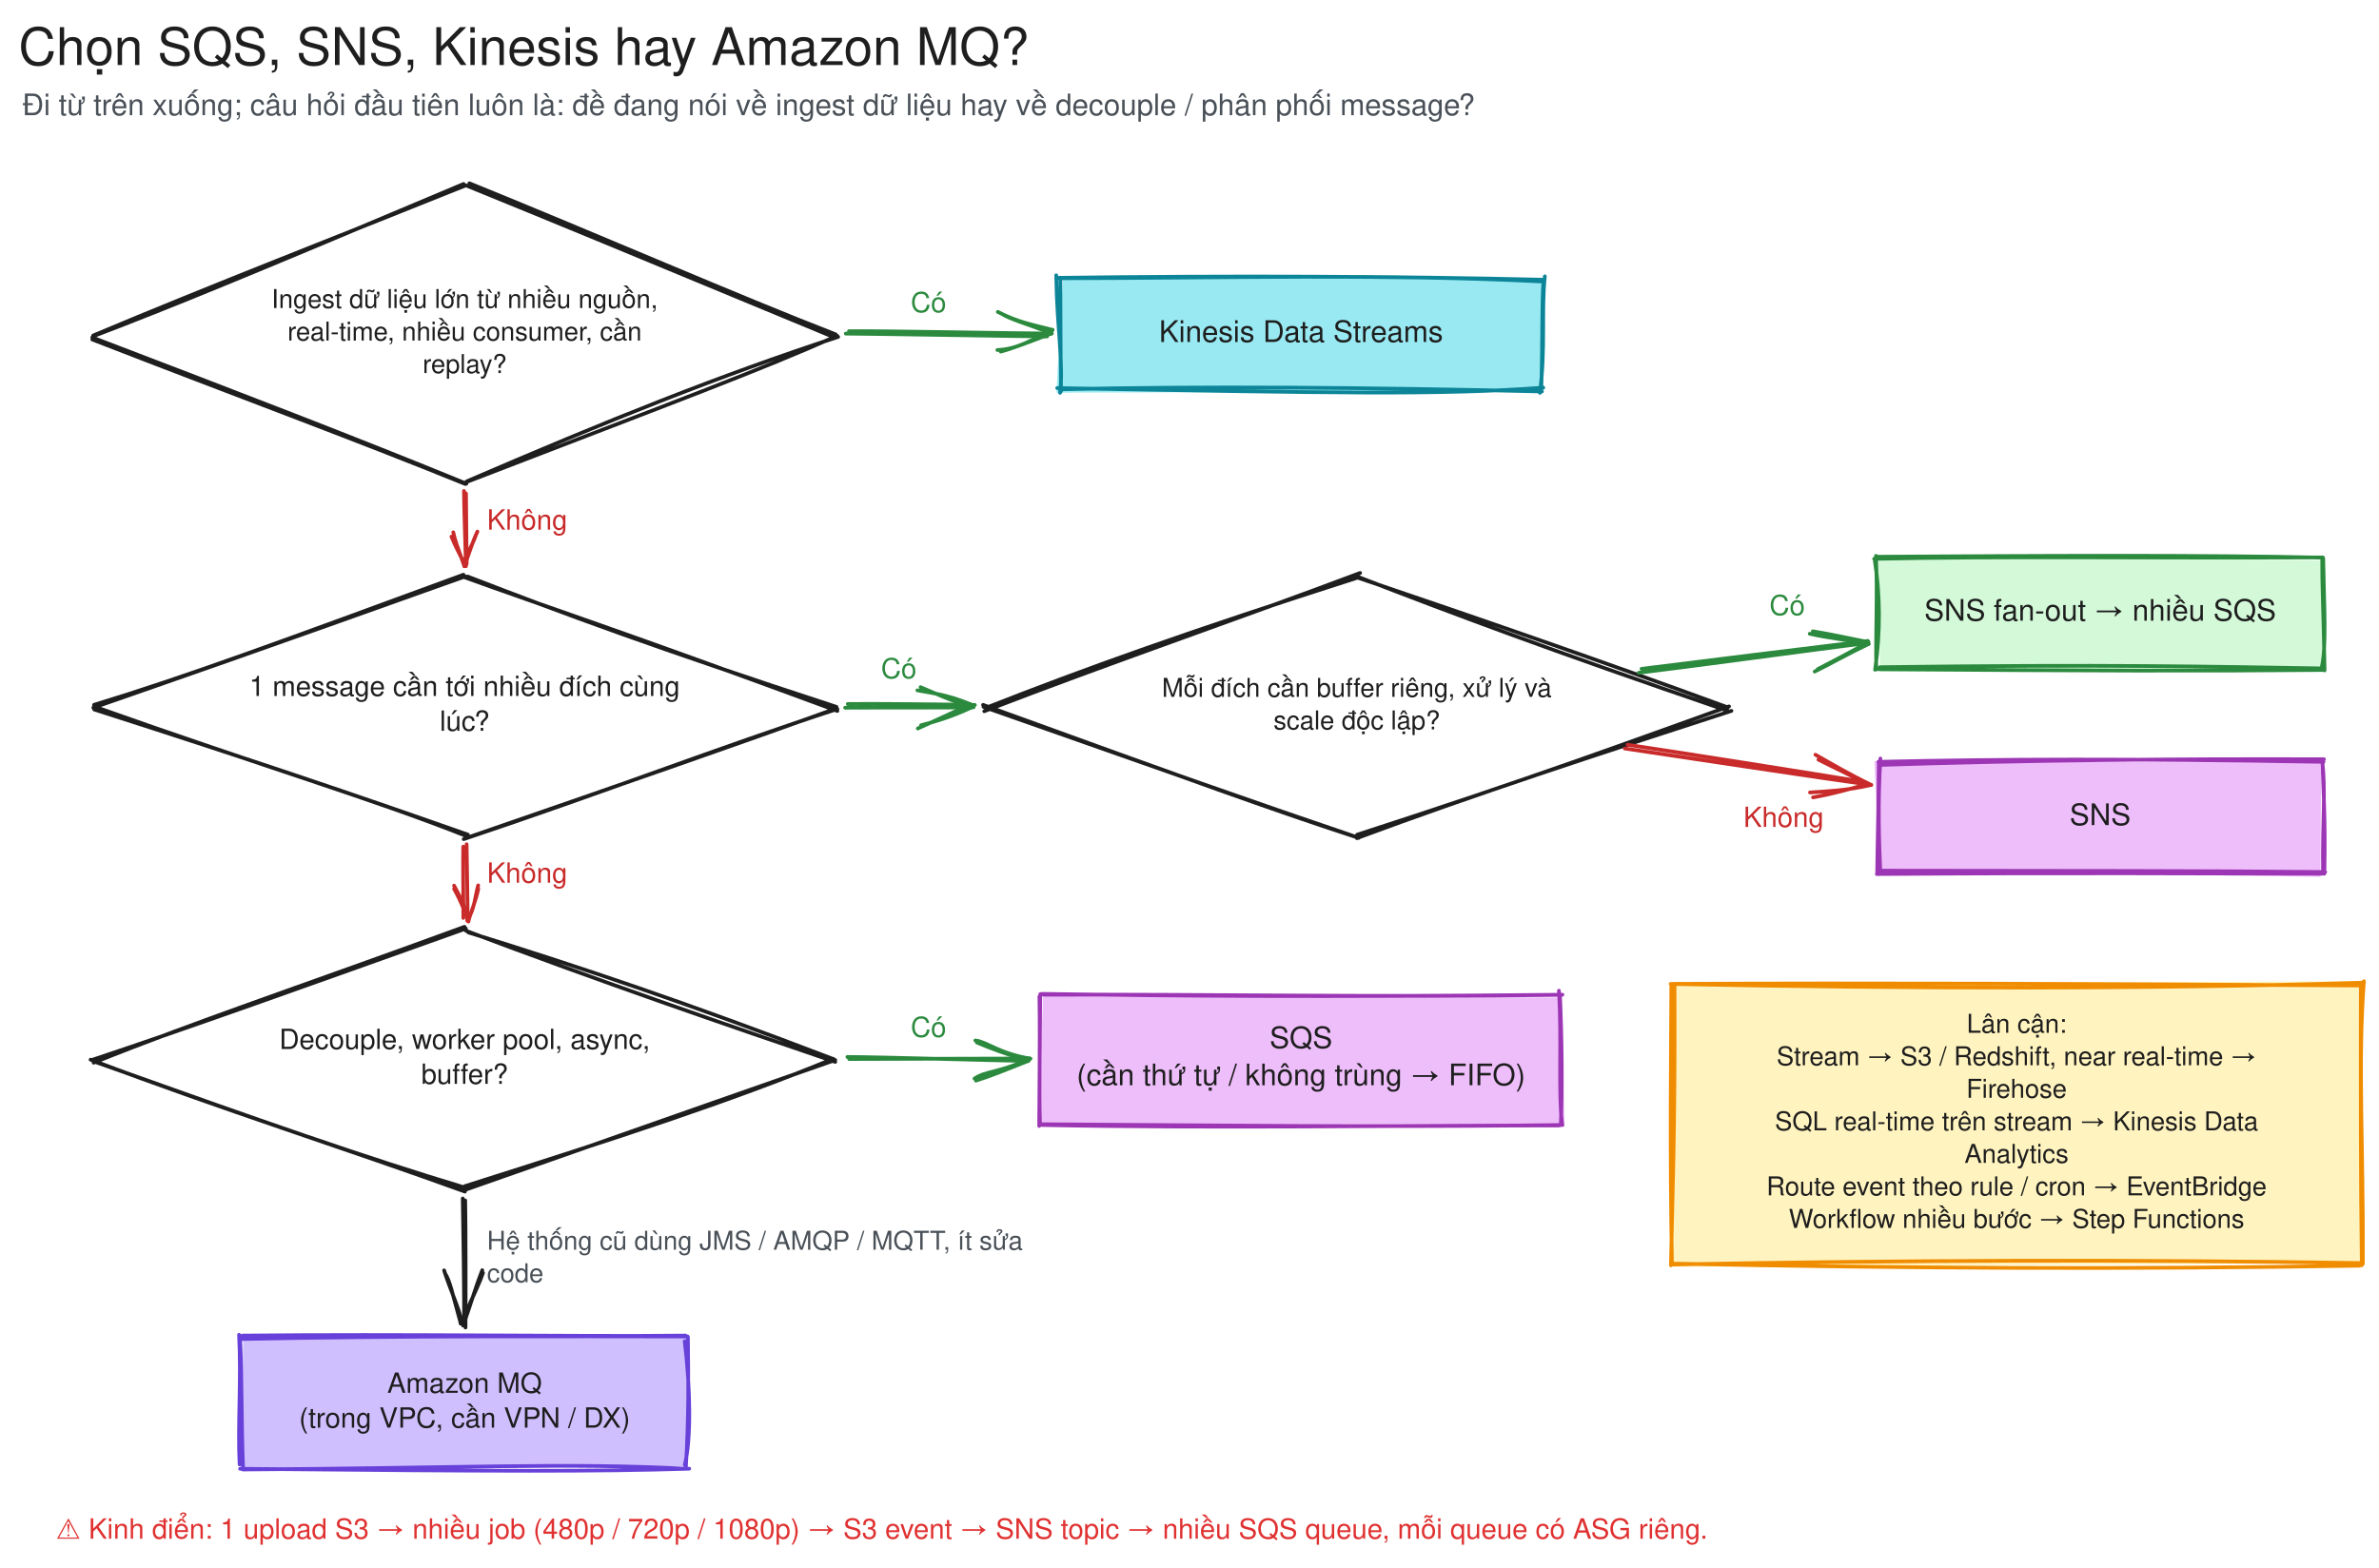
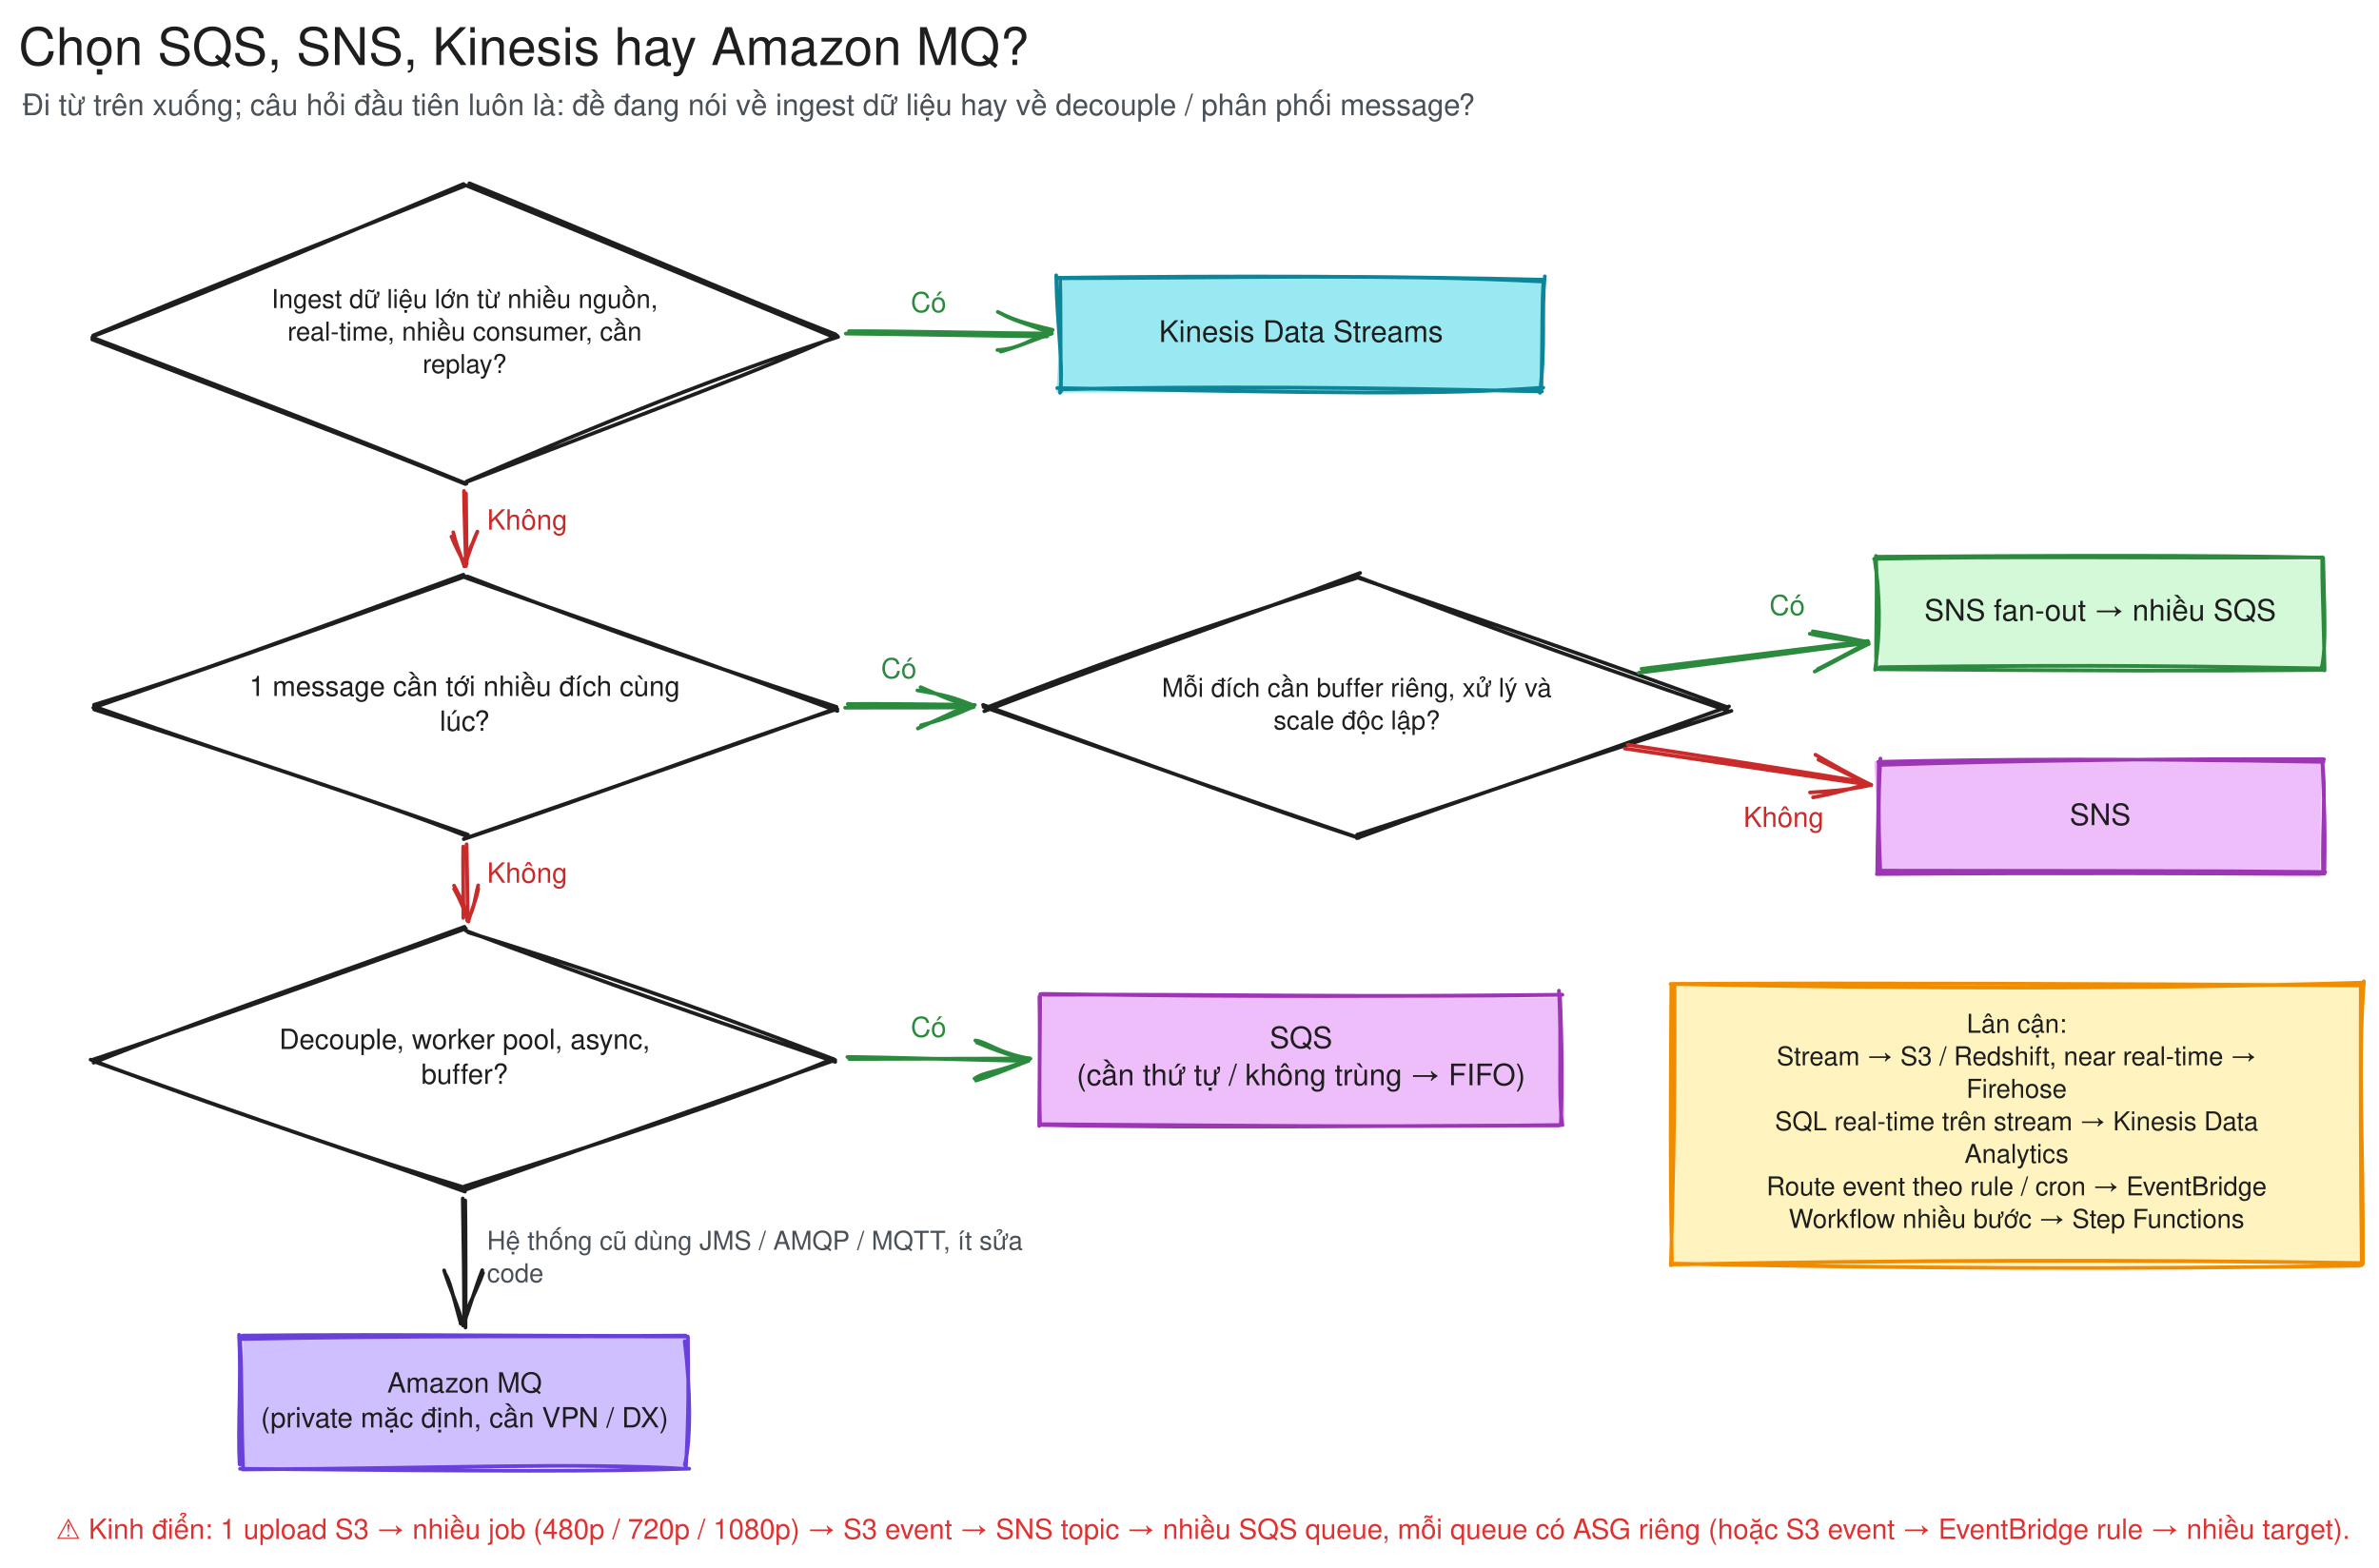
<svg xmlns="http://www.w3.org/2000/svg" version="1.1" viewBox="0 0 1280 843.75" width="1280" height="843.75">
  <defs>
    <style>
      @font-face {
        font-family: "Virgil";
        src: url("https://excalidraw.com/Virgil.woff2");
      }
      @font-face {
        font-family: "Cascadia";
        src: url("https://excalidraw.com/Cascadia.woff2");
      }
    </style>
  </defs>
  <rect x="0" y="0" width="1280" height="843.75" fill="#ffffff" />
  <g transform="translate(10 10) rotate(0 265.02 17.5)">
    <text x="0" y="25" font-family="Helvetica, Segoe UI Emoji" font-size="28px" fill="#1e1e1e" text-anchor="start" style="white-space: pre;" direction="ltr">Chọn SQS, SNS, Kinesis hay Amazon MQ?</text>
  </g>
  <g transform="translate(12 48) rotate(0 399.92 10)">
    <text x="0" y="14" font-family="Helvetica, Segoe UI Emoji" font-size="16px" fill="#495057" text-anchor="start" style="white-space: pre;" direction="ltr">Đi từ trên xuống; câu hỏi đầu tiên luôn là: đề đang nói về ingest dữ liệu hay về decouple / phân phối message?</text>
  </g>
  <g stroke-linecap="round" transform="translate(50 100) rotate(0 200 80)">
    <path d="M201.3 0.69 L399.93 82.6 L199.47 158.6 L-1.69 81.15" stroke="none" stroke-width="0" fill="#ffffff" fill-rule="evenodd" />
    <path d="M202.54 -1.37 C273.98 27.63, 346.55 59.36, 399.6 79.93 M200.49 -0.34 C244.58 17.56, 287.52 35.33, 399.38 81.73 M400.95 81.29 C337.56 101.94, 276.18 126.67, 201.06 159.06 M400.48 80.69 C358.43 99.4, 316 115.04, 200.66 159.51 M200.39 160.45 C139.31 135.65, 77.27 112.85, -0.33 82.68 M200.94 160.28 C140.17 135.41, 79.68 112.19, -0.36 81.59 M1.55 80.39 C42.25 64.85, 82.52 48.38, 199.41 -0.99 M0.13 80.55 C64.7 53.4, 129.95 28.17, 200.51 -0.2" stroke="#1e1e1e" stroke-width="2" fill="none" />
  </g>
  <g transform="translate(144.02 153.75) rotate(0 105.98 26.25)">
    <text x="105.98" y="12" font-family="Helvetica, Segoe UI Emoji" font-size="14px" fill="#1e1e1e" text-anchor="middle" style="white-space: pre;" direction="ltr">Ingest dữ liệu lớn từ nhiều nguồn,</text>
    <text x="105.98" y="29.5" font-family="Helvetica, Segoe UI Emoji" font-size="14px" fill="#1e1e1e" text-anchor="middle" style="white-space: pre;" direction="ltr">real-time, nhiều consumer, cần</text>
    <text x="105.98" y="47" font-family="Helvetica, Segoe UI Emoji" font-size="14px" fill="#1e1e1e" text-anchor="middle" style="white-space: pre;" direction="ltr">replay?</text>
  </g>
  <g stroke-linecap="round" transform="translate(570 150) rotate(0 130 30)">
    <path d="M1.95 -1.47 L261.28 0.22 L258.35 60.64 L-1.61 61.29" stroke="none" stroke-width="0" fill="#99e9f2" />
    <path d="M-0.03 -0.26 C89.25 -0.37, 175.34 -2.81, 259.72 1.48 M-0.57 -0.5 C91.97 -1.74, 184.12 -1.3, 259.49 0.51 M261.18 -1.29 C259.22 17.62, 261.67 37.63, 258.53 61.39 M260.54 0.46 C259.47 13.52, 260.12 27.21, 259.27 60.03 M260.34 58.6 C205.37 62.63, 148.92 61.53, -1.18 58.82 M259.63 60.66 C168.04 58.45, 75.66 57.72, 0.19 59.5 M0.35 61.37 C2.29 45.17, -1.2 28.63, -1.72 -1.85 M0.9 60.54 C0.58 42.24, 0.66 25.59, 0.5 0.21" stroke="#0c8599" stroke-width="2" fill="none" />
  </g>
  <g transform="translate(617.68 170) rotate(0 82.32 10)">
    <text x="82.32" y="14" font-family="Helvetica, Segoe UI Emoji" font-size="16px" fill="#1e1e1e" text-anchor="middle" style="white-space: pre;" direction="ltr">Kinesis Data Streams</text>
  </g>
  <g stroke-linecap="round" transform="translate(50 310) rotate(0 200 70)">
    <path d="M200.97 0.23 L400.65 70.47 L202.07 139.58 L0.51 69.26" stroke="none" stroke-width="0" fill="#ffffff" fill-rule="evenodd" />
    <path d="M199.75 0.58 C242.05 15.92, 282.94 29.14, 400.53 72.58 M201.55 0.22 C253.04 20.11, 303.51 38.87, 400.04 70.38 M400.54 71.51 C336.08 92.56, 273.9 116.69, 199.5 141.55 M399.95 71.21 C346.26 90.58, 292.57 109.28, 201.3 140.81 M200.95 139.89 C148.96 119.33, 94.78 103.61, 1.18 70.38 M201.74 139.14 C142.57 118.3, 84.37 98.59, 0.7 71.79 M0.57 69.3 C50.36 54.1, 100.42 35.61, 199.35 -0.74 M0.21 70.81 C42.3 56.16, 84.05 41.76, 200.32 0.17" stroke="#1e1e1e" stroke-width="2" fill="none" />
  </g>
  <g transform="translate(132.025 361.25) rotate(0 117.975 18.75)">
    <text x="117.975" y="13.25" font-family="Helvetica, Segoe UI Emoji" font-size="15px" fill="#1e1e1e" text-anchor="middle" style="white-space: pre;" direction="ltr">1 message cần tới nhiều đích cùng</text>
    <text x="117.975" y="32" font-family="Helvetica, Segoe UI Emoji" font-size="15px" fill="#1e1e1e" text-anchor="middle" style="white-space: pre;" direction="ltr">lúc?</text>
  </g>
  <g stroke-linecap="round" transform="translate(530 310) rotate(0 200 70)">
    <path d="M199.6 1.72 L401.42 72.7 L202.08 141.85 L-0.21 71.1" stroke="none" stroke-width="0" fill="#ffffff" fill-rule="evenodd" />
    <path d="M201.95 0.91 C251.32 19.96, 300.23 38.53, 399.74 72.56 M200.16 0.73 C265.29 22.77, 331.85 45.81, 399.7 70.68 M401.58 72.54 C329.24 95.98, 262.17 117.92, 200.06 141.03 M400.29 70.13 C347.12 89.16, 295.11 108.48, 200.19 139.18 M201.04 140.9 C158.31 127.05, 112.52 110.48, -1.07 69.3 M200.37 140.61 C148.06 122.9, 96.57 104.66, -0.82 70.38 M-0.42 72.72 C66.46 46.87, 134.86 23.5, 201.81 -1.68 M0.45 70.91 C53.24 50.13, 108.88 30.14, 201.33 0.56" stroke="#1e1e1e" stroke-width="2" fill="none" />
  </g>
  <g transform="translate(618.21 362.5) rotate(0 111.79 17.5)">
    <text x="111.79" y="12.5" font-family="Helvetica, Segoe UI Emoji" font-size="14px" fill="#1e1e1e" text-anchor="middle" style="white-space: pre;" direction="ltr">Mỗi đích cần buffer riêng, xử lý và</text>
    <text x="111.79" y="30" font-family="Helvetica, Segoe UI Emoji" font-size="14px" fill="#1e1e1e" text-anchor="middle" style="white-space: pre;" direction="ltr">scale độc lập?</text>
  </g>
  <g stroke-linecap="round" transform="translate(1010 300) rotate(0 120 30)">
    <path d="M0.44 -0.93 L238.94 1.51 L239.48 61.15 L1.62 61.52" stroke="none" stroke-width="0" fill="#d3f9d8" />
    <path d="M-1.65 0.73 C69.08 -0.84, 141.62 0.39, 238.76 -0.03 M0.29 -0.4 C89.14 -0.98, 177.7 -1.39, 239.92 0.09 M239.99 0.64 C240.33 24.26, 241.89 47.98, 239.13 59.41 M239.45 -0.13 C239.33 13.9, 240.15 29.52, 240.72 60.76 M239.29 59.68 C180.1 58.74, 123.8 57.45, 1.5 59.03 M239.75 60.53 C177.34 61.12, 112.89 61, -0.5 60.1 M-1.11 60.41 C1.91 39.34, 1.43 19.32, -1.22 1.99 M-0.49 60.04 C-0.88 40.64, 0.27 19.81, -0.65 -0.87" stroke="#2b8a3e" stroke-width="2" fill="none" />
  </g>
  <g transform="translate(1037.04 320) rotate(0 92.96 10)">
    <text x="92.96" y="14" font-family="Helvetica, Segoe UI Emoji" font-size="16px" fill="#1e1e1e" text-anchor="middle" style="white-space: pre;" direction="ltr">SNS fan-out → nhiều SQS</text>
  </g>
  <g stroke-linecap="round" transform="translate(1010 410) rotate(0 120 30)">
    <path d="M-1.52 -0.38 L238.86 0.41 L238.48 61.85 L1.04 58.4" stroke="none" stroke-width="0" fill="#eebefa" />
    <path d="M1.26 1.63 C79.18 -0.89, 157.55 -1.73, 240.39 -1.43 M0.62 -0.05 C67.82 -1.56, 134.46 -1.79, 240.16 -0.04 M239.36 -0.87 C241.52 14.74, 239.48 31.2, 239.89 59.43 M239.66 -0.57 C239.82 14.31, 241.3 27.21, 240.6 60.17 M241.05 59.25 C173.65 58.56, 107.96 58.68, 1.45 58.53 M239.55 60.17 C173.61 60.13, 106.47 59.56, -0.21 60.34 M1.67 59.19 C0.96 41.27, 0.26 22.99, 1.73 -1.82 M0.02 59.28 C0.19 42.5, 0.76 25.03, 0.87 0.38" stroke="#9c36b5" stroke-width="2" fill="none" />
  </g>
  <g transform="translate(1114.64 430) rotate(0 15.36 10)">
    <text x="15.36" y="14" font-family="Helvetica, Segoe UI Emoji" font-size="16px" fill="#1e1e1e" text-anchor="middle" style="white-space: pre;" direction="ltr">SNS</text>
  </g>
  <g stroke-linecap="round" transform="translate(50 500) rotate(0 200 70)">
    <path d="M200.16 -0.89 L401.79 69.59 L200.71 140.32 L-1.25 70.97" stroke="none" stroke-width="0" fill="#ffffff" fill-rule="evenodd" />
    <path d="M201.97 1.75 C260.97 19.98, 320.1 39.9, 398.53 69.96 M200.7 0.86 C272.03 27.83, 343.1 52.26, 399.4 71.42 M398.32 69.74 C342.67 92.65, 282.43 112.2, 200.08 138.32 M399.39 70.42 C358.3 84.79, 316.65 99.34, 200.98 140.04 M200.16 141.22 C135.66 117.84, 69.98 97.17, -1.25 70.23 M201.07 139.36 C146.32 122.87, 92.58 104.06, 0.47 71.17 M0.37 71.86 C56.76 49.17, 117.76 28.89, 199.93 -1.27 M0.14 70.16 C54.4 52.07, 107.42 32.93, 200.66 -0.31" stroke="#1e1e1e" stroke-width="2" fill="none" />
  </g>
  <g transform="translate(145.75 551.25) rotate(0 104.25 18.75)">
    <text x="104.25" y="13.25" font-family="Helvetica, Segoe UI Emoji" font-size="15px" fill="#1e1e1e" text-anchor="middle" style="white-space: pre;" direction="ltr">Decouple, worker pool, async,</text>
    <text x="104.25" y="32" font-family="Helvetica, Segoe UI Emoji" font-size="15px" fill="#1e1e1e" text-anchor="middle" style="white-space: pre;" direction="ltr">buffer?</text>
  </g>
  <g stroke-linecap="round" transform="translate(560 535) rotate(0 140 35)">
    <path d="M1.29 1.03 L280.25 1.79 L281.82 70.1 L-1.82 69.66" stroke="none" stroke-width="0" fill="#eebefa" />
    <path d="M1.42 0.27 C91.51 -0.06, 182.6 1.78, 279.14 0.36 M0.51 -0.17 C73.54 0.94, 147.12 1.6, 280.64 0.29 M278.77 -1.89 C280.39 24.74, 278.34 53.5, 280.44 69.43 M279.28 -0.04 C280.43 25.21, 280.6 50.55, 279.78 70.47 M278.8 70.64 C185.56 70.64, 92.98 72.25, 0.64 70.39 M280.69 70.38 C215.64 71.27, 150.58 71.17, -0.2 69.97 M-0.43 69.54 C-1.08 50.31, -0.27 30.75, -0.75 1.2 M-0.86 70.9 C-0.7 46.05, -0.58 20.97, -0.27 -0.05" stroke="#9c36b5" stroke-width="2" fill="none" />
  </g>
  <g transform="translate(576.96 550) rotate(0 123.04 20)">
    <text x="123.04" y="14" font-family="Helvetica, Segoe UI Emoji" font-size="16px" fill="#1e1e1e" text-anchor="middle" style="white-space: pre;" direction="ltr">SQS</text>
    <text x="123.04" y="34" font-family="Helvetica, Segoe UI Emoji" font-size="16px" fill="#1e1e1e" text-anchor="middle" style="white-space: pre;" direction="ltr">(cần thứ tự / không trùng → FIFO)</text>
  </g>
  <g stroke-linecap="round" transform="translate(130 720) rotate(0 120 35)">
    <path d="M0.92 -1.95 L239.22 -0.27 L239.42 69.1 L-0.68 70.49" stroke="none" stroke-width="0" fill="#d0bfff" />
    <path d="M0.42 -1.29 C88.24 -2.25, 177.72 -0.65, 238.86 -1.3 M-0.54 0.56 C87.34 -1.31, 174.38 -0.84, 239.99 -0.81 M238.4 1.75 C241.53 27.47, 241.84 55, 238.43 68.27 M240.13 -0.56 C240.32 21.23, 240.69 41.02, 239.03 69.45 M239.6 70.4 C176.17 66.95, 115.09 70.1, 0.59 70.76 M240.83 70.34 C190.27 71.89, 141.27 71.76, -0.82 70.39 M-1.08 68.04 C-2.16 47.8, -0.08 21.97, -1.37 -1.71 M0.79 70.33 C-0.2 45.1, 0.19 21.59, -0.81 0.18" stroke="#6741d9" stroke-width="2" fill="none" />
  </g>
-   <g transform="translate(158.575 736.25) rotate(0 91.425 18.75)">
-     <text x="91.425" y="13.25" font-family="Helvetica, Segoe UI Emoji" font-size="15px" fill="#1e1e1e" text-anchor="middle" style="white-space: pre;" direction="ltr">Amazon MQ</text>
-     <text x="91.425" y="32" font-family="Helvetica, Segoe UI Emoji" font-size="15px" fill="#1e1e1e" text-anchor="middle" style="white-space: pre;" direction="ltr">(trong VPC, cần VPN / DX)</text>
+   <g transform="translate(158.57 736.25) rotate(0 91.42 18.75)">
+     <text x="91.42" y="13.12" font-family="Helvetica, Segoe UI Emoji" font-size="15px" fill="#1e1e1e" text-anchor="middle" style="white-space: pre;" direction="ltr">Amazon MQ</text>
+     <text x="91.42" y="31.88" font-family="Helvetica, Segoe UI Emoji" font-size="15px" fill="#1e1e1e" text-anchor="middle" style="white-space: pre;" direction="ltr">(private mặc định, cần VPN / DX)</text>
  </g>
  <g stroke-linecap="round" transform="translate(900 530) rotate(0 185 75)">
    <path d="M0.22 -0.55 L368.9 -2 L370.61 149.67 L-0.9 151.76" stroke="none" stroke-width="0" fill="#fff3bf" />
    <path d="M-1.12 -0.51 C127.87 2.13, 257.3 2.31, 371.05 -1.19 M0.18 -0.56 C109.46 -1.07, 218.63 -0.66, 370.28 0.33 M371.88 -1.98 C368.51 42.82, 371.66 86.21, 371.31 150.08 M370.16 -0.26 C370.18 50.84, 370.07 104.38, 370.76 150.86 M369.55 151.09 C245.87 153.13, 122.37 152.58, 1.04 149.99 M370.23 149.69 C247.72 147.71, 124.88 148.1, -0.5 150.45 M-0.98 150.9 C-0.24 115.52, 1.29 80.87, 0.97 -0.03 M-0.43 149.45 C-1.65 90.8, -0.88 31.63, -0.74 -0.43" stroke="#f08c00" stroke-width="2" fill="none" />
  </g>
  <g transform="translate(942.34 543.75) rotate(0 142.66 61.25)">
    <text x="142.66" y="12" font-family="Helvetica, Segoe UI Emoji" font-size="14px" fill="#1e1e1e" text-anchor="middle" style="white-space: pre;" direction="ltr">Lân cận:</text>
    <text x="142.66" y="29.5" font-family="Helvetica, Segoe UI Emoji" font-size="14px" fill="#1e1e1e" text-anchor="middle" style="white-space: pre;" direction="ltr">Stream → S3 / Redshift, near real-time →</text>
    <text x="142.66" y="47" font-family="Helvetica, Segoe UI Emoji" font-size="14px" fill="#1e1e1e" text-anchor="middle" style="white-space: pre;" direction="ltr">Firehose</text>
    <text x="142.66" y="64.5" font-family="Helvetica, Segoe UI Emoji" font-size="14px" fill="#1e1e1e" text-anchor="middle" style="white-space: pre;" direction="ltr">SQL real-time trên stream → Kinesis Data</text>
    <text x="142.66" y="82" font-family="Helvetica, Segoe UI Emoji" font-size="14px" fill="#1e1e1e" text-anchor="middle" style="white-space: pre;" direction="ltr">Analytics</text>
    <text x="142.66" y="99.5" font-family="Helvetica, Segoe UI Emoji" font-size="14px" fill="#1e1e1e" text-anchor="middle" style="white-space: pre;" direction="ltr">Route event theo rule / cron → EventBridge</text>
    <text x="142.66" y="117" font-family="Helvetica, Segoe UI Emoji" font-size="14px" fill="#1e1e1e" text-anchor="middle" style="white-space: pre;" direction="ltr">Workflow nhiều bước → Step Functions</text>
  </g>
  <g stroke-linecap="round">
    <g transform="translate(456 180) rotate(0 54 0)">
      <path d="M-0.93 -0.48 C16.98 -0.37, 89.09 0.9, 107.36 1.06 M0.79 -1.78 C19.1 -2.02, 91.81 -0.53, 109.74 -0.51" stroke="#2b8a3e" stroke-width="2" fill="none" />
    </g>
    <g transform="translate(456 180) rotate(0 54 0)">
      <path d="M80.63 8.35 C91.43 7.92, 98.71 3.06, 110.31 -2.47 M82.42 9.21 C88 7.77, 95.46 4.87, 109.88 -0.6" stroke="#2b8a3e" stroke-width="2" fill="none" />
    </g>
    <g transform="translate(456 180) rotate(0 54 0)">
      <path d="M80.87 -12.17 C91.67 -6.6, 98.88 -5.46, 110.31 -2.47 M82.67 -11.31 C88.03 -7.99, 95.43 -6.12, 109.88 -0.6" stroke="#2b8a3e" stroke-width="2" fill="none" />
    </g>
  </g>
  <g stroke-linecap="round">
    <g transform="translate(250 266) rotate(0 0 19)">
      <path d="M0.72 -0.49 C0.82 5.72, 1.05 31.17, 1.09 37.44 M-0.36 -1.8 C-0.37 4.56, 0.54 32.06, 0.72 38.68" stroke="#c92a2a" stroke-width="2" fill="none" />
    </g>
    <g transform="translate(250 266) rotate(0 0 19)">
      <path d="M-7.09 22.76 C-4.79 28.5, -2.95 31.48, -0.4 36.87 M-6.12 20.44 C-5.33 24.44, -3.74 28.56, -0.15 38.7" stroke="#c92a2a" stroke-width="2" fill="none" />
    </g>
    <g transform="translate(250 266) rotate(0 0 19)">
      <path d="M5.9 22.37 C3.79 28.32, 1.21 31.44, -0.4 36.87 M6.87 20.06 C4.84 24.16, 3.6 28.35, -0.15 38.7" stroke="#c92a2a" stroke-width="2" fill="none" />
    </g>
  </g>
  <g stroke-linecap="round">
    <g transform="translate(456 380) rotate(0 34 0)">
      <path d="M0.12 -1.17 C11.68 -1.37, 57.21 -0.95, 68.52 -0.64 M-1.28 0.84 C10.24 0.72, 56.43 0.92, 67.85 0.56" stroke="#2b8a3e" stroke-width="2" fill="none" />
    </g>
    <g transform="translate(456 380) rotate(0 34 0)">
      <path d="M37.83 12.01 C45.15 8.67, 53.8 4.81, 66.14 -1.02 M39.53 10.3 C47.53 8.1, 54.89 6.19, 67.03 0.55" stroke="#2b8a3e" stroke-width="2" fill="none" />
    </g>
    <g transform="translate(456 380) rotate(0 34 0)">
      <path d="M37.6 -8.51 C45.07 -7.11, 53.78 -6.22, 66.14 -1.02 M39.3 -10.22 C47.48 -6.83, 54.91 -3.15, 67.03 0.55" stroke="#2b8a3e" stroke-width="2" fill="none" />
    </g>
  </g>
  <g stroke-linecap="round">
    <g transform="translate(883.3221 360.8347) rotate(0 60.36212 -7.545265)">
      <path d="M-0.1 -0.92 C20.17 -3.47, 101.35 -13.53, 121.66 -15.93 M-1.61 1.21 C18.57 -1.15, 100.69 -12.27, 121.2 -14.83" stroke="#2b8a3e" stroke-width="2" fill="none" />
    </g>
    <g transform="translate(883.3221 360.8347) rotate(0 60.36212 -7.545265)">
      <path d="M93.05 0.55 C101.35 -3.52, 110.43 -8.75, 122.05 -14.29 M94.7 -0.76 C102.74 -4.91, 110.15 -8.75, 121.94 -15.29" stroke="#2b8a3e" stroke-width="2" fill="none" />
    </g>
    <g transform="translate(883.3221 360.8347) rotate(0 60.36212 -7.545265)">
      <path d="M90.39 -19.8 C99.39 -17.68, 109.28 -16.72, 122.05 -14.29 M92.04 -21.11 C100.66 -19.7, 108.79 -17.98, 121.94 -15.29" stroke="#2b8a3e" stroke-width="2" fill="none" />
    </g>
  </g>
  <g stroke-linecap="round">
    <g transform="translate(875.9336 401.89) rotate(0 64.06638 9.609957)">
      <path d="M-0.19 -1.12 C21.03 1.93, 105.73 15.38, 127.02 18.89 M-1.74 0.9 C19.85 4.08, 107.77 17.41, 129.15 20.26" stroke="#c92a2a" stroke-width="2" fill="none" />
    </g>
    <g transform="translate(875.9336 401.89) rotate(0 64.06638 9.609957)">
      <path d="M97.92 24.55 C107.35 23.87, 117.24 23.64, 130.86 20.49 M99.55 27.2 C109.69 25.46, 119.44 22.64, 128.4 20.17" stroke="#c92a2a" stroke-width="2" fill="none" />
    </g>
    <g transform="translate(875.9336 401.89) rotate(0 64.06638 9.609957)">
      <path d="M100.84 4.24 C109.56 9.17, 118.65 14.58, 130.86 20.49 M102.47 6.89 C111.58 11.65, 120.39 15.33, 128.4 20.17" stroke="#c92a2a" stroke-width="2" fill="none" />
    </g>
  </g>
  <g stroke-linecap="round">
    <g transform="translate(250 456) rotate(0 0 19)">
      <path d="M-0.76 -0.42 C-0.96 5.94, -0.63 31.36, -0.71 37.96 M1.05 -1.69 C1.19 4.9, 1.63 32.96, 1.64 39.48" stroke="#c92a2a" stroke-width="2" fill="none" />
    </g>
    <g transform="translate(250 456) rotate(0 0 19)">
      <path d="M-5.7 20.57 C-2.85 25.94, 1.33 33.27, 1.48 39.29 M-5.67 22.37 C-2.03 28.78, 0.08 34.39, 2.01 39.83" stroke="#c92a2a" stroke-width="2" fill="none" />
    </g>
    <g transform="translate(250 456) rotate(0 0 19)">
      <path d="M7.29 20.44 C5.69 25.77, 5.41 33.15, 1.48 39.29 M7.33 22.24 C6.11 28.76, 3.38 34.41, 2.01 39.83" stroke="#c92a2a" stroke-width="2" fill="none" />
    </g>
  </g>
  <g stroke-linecap="round">
    <g transform="translate(456 570) rotate(0 49 0)">
      <path d="M0.9 -0.12 C17.34 -0.24, 81.92 -0.3, 97.92 -0.39 M-0.08 -1.23 C16.26 -1.21, 80.38 0.69, 96.92 0.94" stroke="#2b8a3e" stroke-width="2" fill="none" />
    </g>
    <g transform="translate(456 570) rotate(0 49 0)">
      <path d="M68.31 10.41 C74.62 6.16, 80.92 7.53, 98.33 -0.32 M69.11 11.49 C76.78 9.12, 83.69 6.25, 97.3 0.87" stroke="#2b8a3e" stroke-width="2" fill="none" />
    </g>
    <g transform="translate(456 570) rotate(0 49 0)">
      <path d="M68.77 -10.1 C75.03 -9.44, 81.22 -3.18, 98.33 -0.32 M69.58 -9.03 C76.97 -5.91, 83.75 -3.3, 97.3 0.87" stroke="#2b8a3e" stroke-width="2" fill="none" />
    </g>
  </g>
  <g stroke-linecap="round">
    <g transform="translate(250 646) rotate(0 0 34)">
      <path d="M0.3 -0.01 C0.56 11.35, 0.58 57.08, 0.45 68.38 M-1.01 -1.06 C-0.76 9.9, -0.18 54.78, -0.27 66.46" stroke="#1e1e1e" stroke-width="2" fill="none" />
    </g>
    <g transform="translate(250 646) rotate(0 0 34)">
      <path d="M-10.66 39.06 C-7.84 43.19, -6.72 49.73, -2.08 66.22 M-11.04 37.62 C-7.95 47.63, -3.44 56.73, -0.82 67.27" stroke="#1e1e1e" stroke-width="2" fill="none" />
    </g>
    <g transform="translate(250 646) rotate(0 0 34)">
      <path d="M9.86 38.97 C8.5 43.17, 5.45 49.73, -2.08 66.22 M9.48 37.53 C5.57 47.47, 3.08 56.6, -0.82 67.27" stroke="#1e1e1e" stroke-width="2" fill="none" />
    </g>
  </g>
  <g transform="translate(490 155) rotate(0 8.775 9.375)">
    <text x="0" y="13" font-family="Helvetica, Segoe UI Emoji" font-size="15px" fill="#2b8a3e" text-anchor="start" style="white-space: pre;" direction="ltr">Có</text>
  </g>
  <g transform="translate(262 272) rotate(0 20.7 9.375)">
    <text x="0" y="13" font-family="Helvetica, Segoe UI Emoji" font-size="15px" fill="#c92a2a" text-anchor="start" style="white-space: pre;" direction="ltr">Không</text>
  </g>
  <g transform="translate(474 352) rotate(0 8.775 9.375)">
    <text x="0" y="13" font-family="Helvetica, Segoe UI Emoji" font-size="15px" fill="#2b8a3e" text-anchor="start" style="white-space: pre;" direction="ltr">Có</text>
  </g>
  <g transform="translate(952 318) rotate(0 8.775 9.375)">
    <text x="0" y="13" font-family="Helvetica, Segoe UI Emoji" font-size="15px" fill="#2b8a3e" text-anchor="start" style="white-space: pre;" direction="ltr">Có</text>
  </g>
  <g transform="translate(938 432) rotate(0 20.7 9.375)">
    <text x="0" y="13" font-family="Helvetica, Segoe UI Emoji" font-size="15px" fill="#c92a2a" text-anchor="start" style="white-space: pre;" direction="ltr">Không</text>
  </g>
  <g transform="translate(262 462) rotate(0 20.7 9.375)">
    <text x="0" y="13" font-family="Helvetica, Segoe UI Emoji" font-size="15px" fill="#c92a2a" text-anchor="start" style="white-space: pre;" direction="ltr">Không</text>
  </g>
  <g transform="translate(490 545) rotate(0 8.775 9.375)">
    <text x="0" y="13" font-family="Helvetica, Segoe UI Emoji" font-size="15px" fill="#2b8a3e" text-anchor="start" style="white-space: pre;" direction="ltr">Có</text>
  </g>
  <g transform="translate(262 660) rotate(0 148.75 17.5)">
    <text x="0" y="12.5" font-family="Helvetica, Segoe UI Emoji" font-size="14px" fill="#495057" text-anchor="start" style="white-space: pre;" direction="ltr">Hệ thống cũ dùng JMS / AMQP / MQTT, ít sửa</text>
    <text x="0" y="30" font-family="Helvetica, Segoe UI Emoji" font-size="14px" fill="#495057" text-anchor="start" style="white-space: pre;" direction="ltr">code</text>
  </g>
-   <g transform="translate(30 815) rotate(0 441 9.375)">
-     <text x="0" y="13" font-family="Helvetica, Segoe UI Emoji" font-size="15px" fill="#e03131" text-anchor="start" style="white-space: pre;" direction="ltr">⚠ Kinh điển: 1 upload S3 → nhiều job (480p / 720p / 1080p) → S3 event → SNS topic → nhiều SQS queue, mỗi queue có ASG riêng.</text>
+   <g transform="translate(30.0 815.0) rotate(0 618.83 9.38)">
+     <text x="0" y="13.12" font-family="Helvetica, Segoe UI Emoji" font-size="15px" fill="#e03131" text-anchor="start" style="white-space: pre;" direction="ltr">⚠ Kinh điển: 1 upload S3 → nhiều job (480p / 720p / 1080p) → S3 event → SNS topic → nhiều SQS queue, mỗi queue có ASG riêng (hoặc S3 event → EventBridge rule → nhiều target).</text>
  </g>
</svg>
